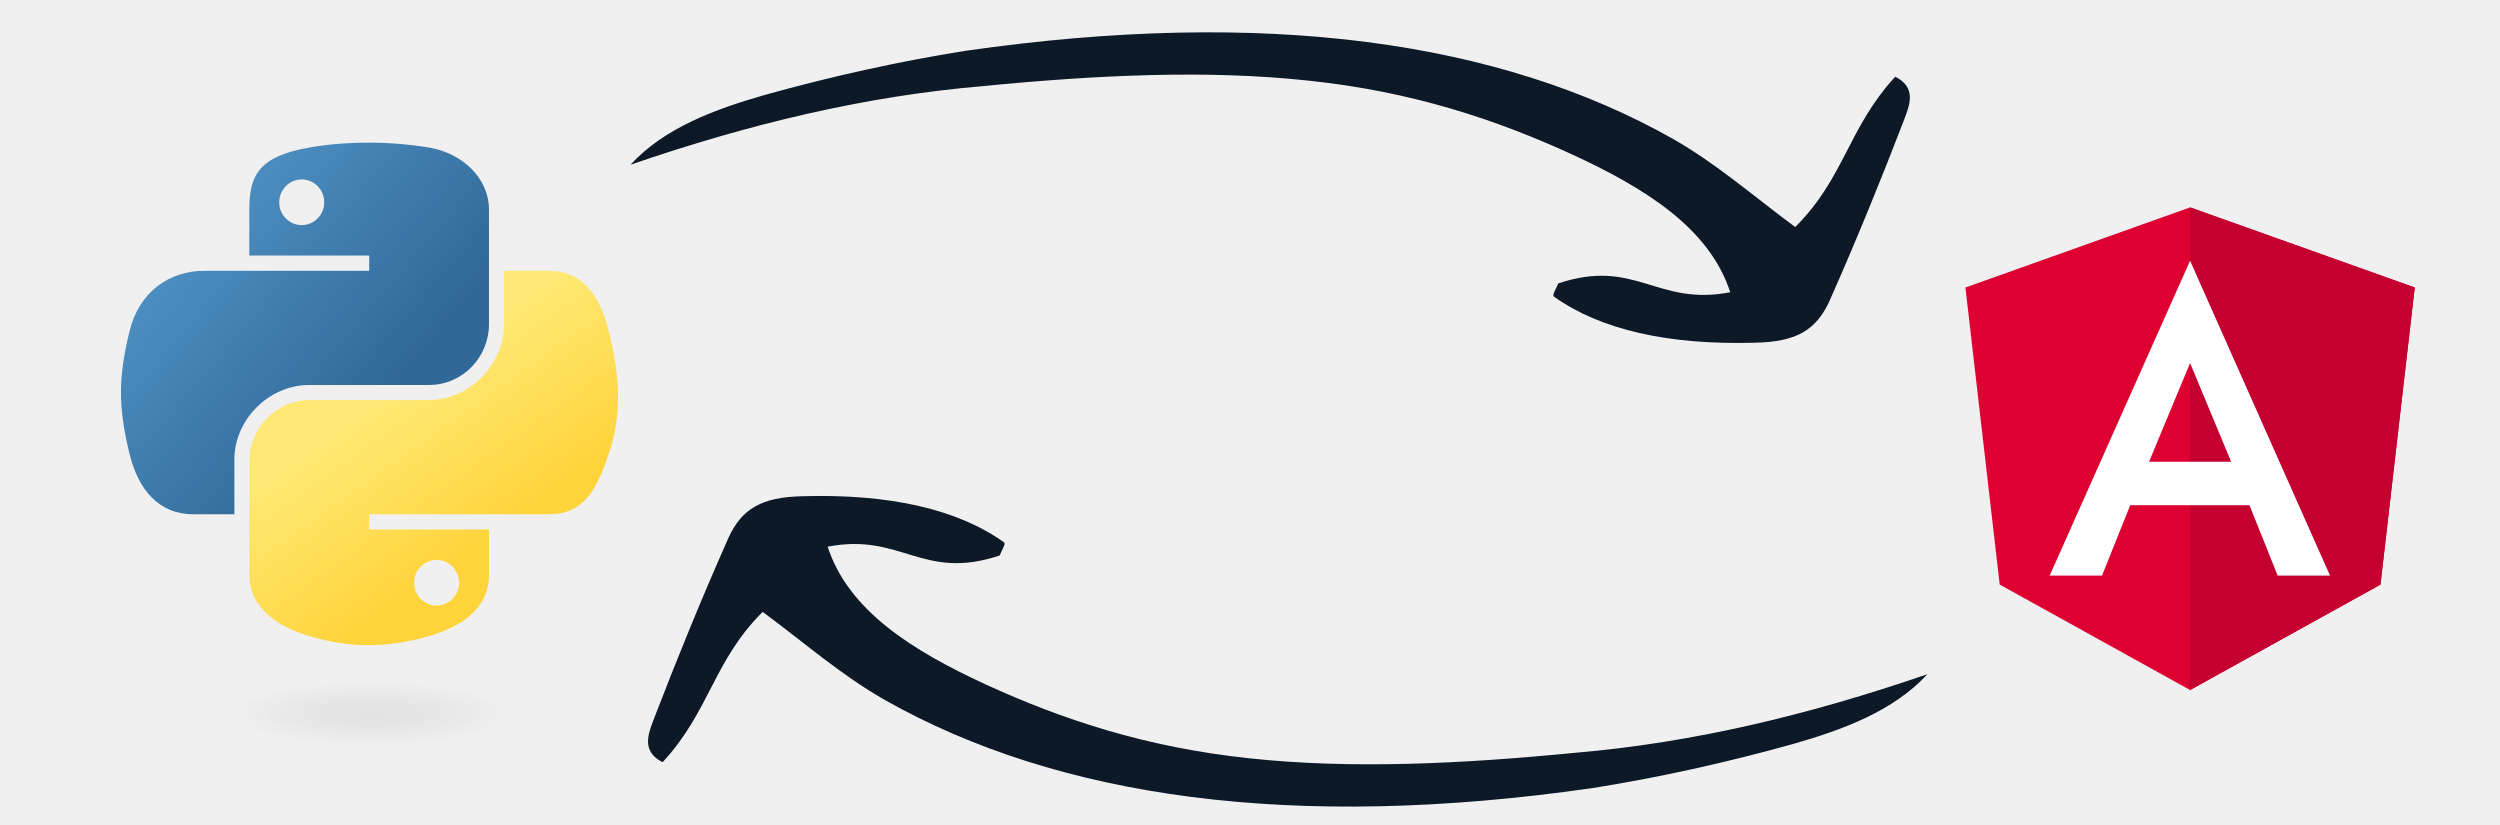
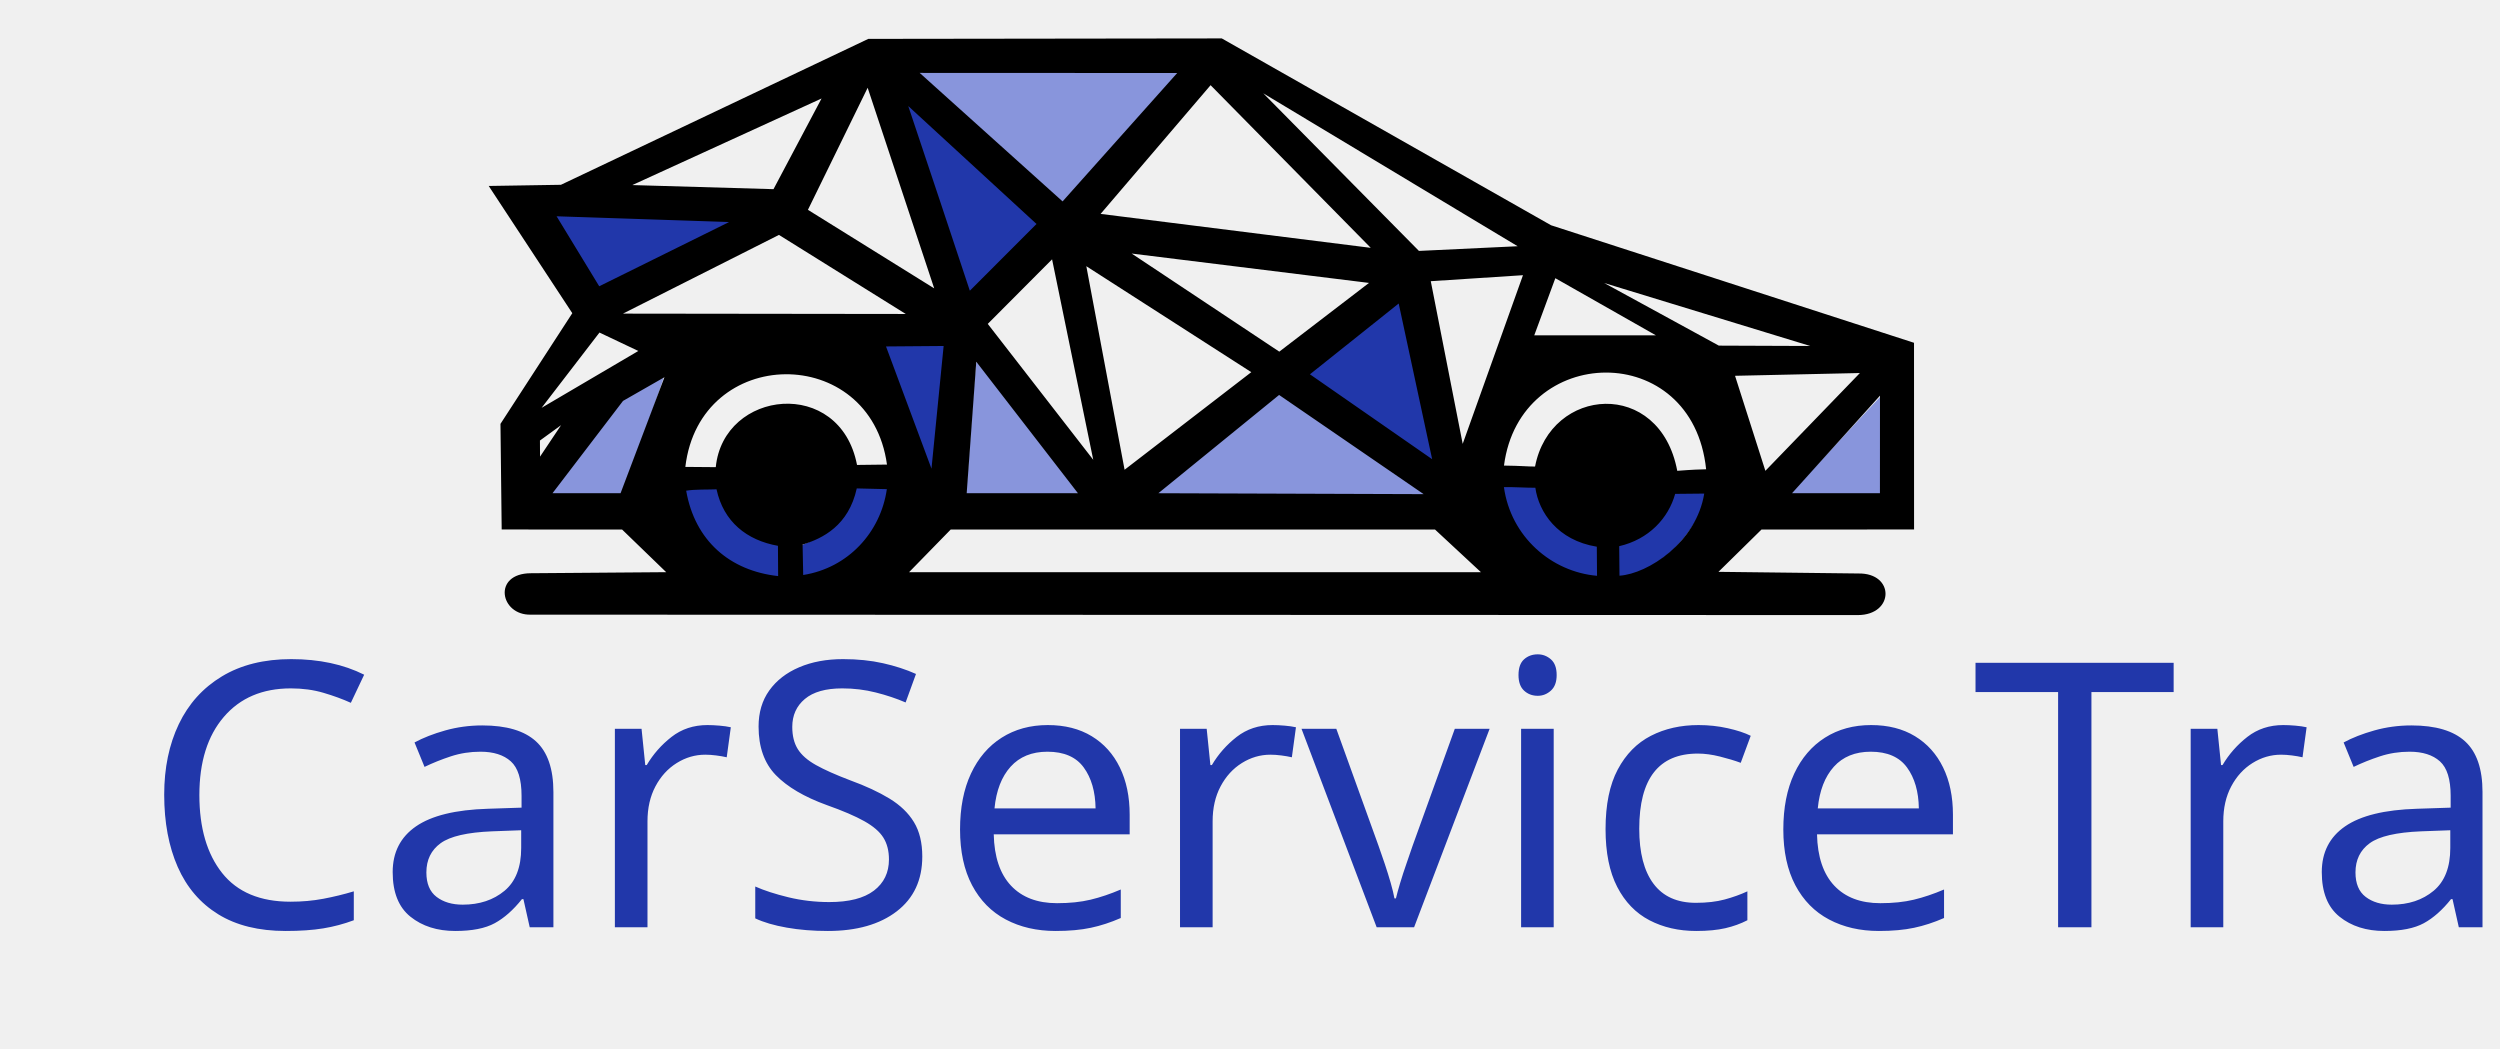
- <svg xmlns="http://www.w3.org/2000/svg" xmlns:xlink="http://www.w3.org/1999/xlink" width="182" height="60" viewBox="0 0 182 60" fill="none" version="1.1" id="svg5">
-   <defs id="defs5">
-     <rect x="113.478" y="35.732" width="65.249" height="48.192" id="rect6" />
-     <rect x="65.574" y="11.387" width="188.516" height="62.462" id="rect5" />
-     <linearGradient id="linearGradient4689">
-       <stop style="stop-color:#5a9fd4;stop-opacity:1;" offset="0" id="stop4691" />
-       <stop style="stop-color:#306998;stop-opacity:1;" offset="1" id="stop4693" />
-     </linearGradient>
-     <linearGradient id="linearGradient4671">
-       <stop style="stop-color:#ffd43b;stop-opacity:1;" offset="0" id="stop4673" />
-       <stop style="stop-color:#ffe873;stop-opacity:1" offset="1" id="stop4675" />
-     </linearGradient>
-     <linearGradient id="linearGradient2795">
-       <stop style="stop-color:#b8b8b8;stop-opacity:0.498;" offset="0" id="stop2797" />
-       <stop style="stop-color:#7f7f7f;stop-opacity:0;" offset="1" id="stop2799" />
-     </linearGradient>
-     <radialGradient xlink:href="#linearGradient2795" id="radialGradient1480-3" gradientUnits="userSpaceOnUse" gradientTransform="matrix(1.7490565e-8,-0.239947,1.054668,3.7915457e-7,-83.7008,142.462)" cx="61.519" cy="132.286" fx="61.519" fy="132.286" r="29.037" />
-     <linearGradient xlink:href="#linearGradient4689" id="linearGradient6" gradientUnits="userSpaceOnUse" gradientTransform="matrix(0.562541,0,0,0.567972,-14.99112,-11.70237)" x1="26.649" y1="20.604" x2="135.665" y2="114.398" />
-     <linearGradient xlink:href="#linearGradient4671" id="linearGradient7" gradientUnits="userSpaceOnUse" gradientTransform="matrix(0.562541,0,0,0.567972,-14.99112,-11.70237)" x1="150.961" y1="192.352" x2="112.031" y2="137.273" />
+ <svg xmlns="http://www.w3.org/2000/svg" width="310mm" height="130mm" viewBox="0 0 310 130" version="1.1" id="svg1" xml:space="preserve">
+   <defs id="defs1">
+     <rect x="69.296" y="403.051" width="1165.838" height="69.882" id="rect15" />
  </defs>
-   <g id="g2-9" transform="matrix(0.1756711,0,0,0.1756711,137.4793,9.82853)">
-     <polygon class="st0" points="46.1,186.3 125,230 203.9,186.3 218.1,63.2 125,30 31.9,63.2 " id="polygon1-9" style="fill:#dd0031" />
-     <polygon class="st1" points="125,52.2 125,52.1 125,153.4 125,230 203.9,186.3 218.1,63.2 125,30 " id="polygon2-6" style="fill:#c3002f" />
-     <path class="st2" d="M 125,52.1 66.8,182.6 v 0 h 21.7 v 0 l 11.7,-29.2 h 49.4 l 11.7,29.2 v 0 H 183 v 0 z m 17,83.3 h -34 l 17,-40.9 z" id="path2-9" style="fill:#ffffff" />
-   </g>
-   <g id="g15-6" transform="matrix(0.3255462,0,0,0.3255462,8.806941,10.38491)">
-     <path style="fill:url(#linearGradient6);fill-opacity:1" d="M 54.919,9.1927389e-4 C 50.335,0.022 45.958,0.413 42.106,1.095 30.76,3.099 28.7,7.295 28.7,15.032 v 10.219 h 26.812 v 3.406 h -26.812 -10.062 c -7.792,0 -14.616,4.684 -16.75,13.594 -2.462,10.213 -2.571,16.586 0,27.25 1.906,7.938 6.458,13.594 14.25,13.594 h 9.219 v -12.25 c 0,-8.85 7.657,-16.656 16.75,-16.656 h 26.781 c 7.455,0 13.406,-6.138 13.406,-13.625 v -25.531 c 0,-7.266 -6.13,-12.725 -13.406,-13.937 C 64.282,0.328 59.502,-0.02 54.919,9.1927389e-4 Z m -14.5,8.219 c 2.77,0 5.031,2.299 5.031,5.125 -2e-6,2.816 -2.262,5.094 -5.031,5.094 -2.779,-1e-6 -5.031,-2.277 -5.031,-5.094 -10e-7,-2.826 2.252,-5.125 5.031,-5.125 z" id="path1948-5" />
-     <path style="fill:url(#linearGradient7);fill-opacity:1" d="m 85.638,28.657 v 11.906 c 0,9.231 -7.826,17 -16.75,17 h -26.781 c -7.336,0 -13.406,6.278 -13.406,13.625 v 25.531 c 0,7.266 6.319,11.54 13.406,13.625 8.487,2.496 16.626,2.947 26.781,0 6.75,-1.954 13.406,-5.888 13.406,-13.625 V 86.501 h -26.781 v -3.406 h 26.781 13.406 c 7.792,0 10.696,-5.435 13.406,-13.594 2.799,-8.399 2.68,-16.476 0,-27.25 -1.926,-7.757 -5.604,-13.594 -13.406,-13.594 z m -15.062,64.656 c 2.779,3e-6 5.031,2.277 5.031,5.094 -2e-6,2.826 -2.252,5.125 -5.031,5.125 -2.77,0 -5.031,-2.299 -5.031,-5.125 2e-6,-2.816 2.262,-5.094 5.031,-5.094 z" id="path1950-9" />
-     <ellipse style="opacity:0.444;fill:url(#radialGradient1480-3);fill-opacity:1;fill-rule:nonzero;stroke:none;stroke-width:15.417;stroke-miterlimit:4;stroke-dasharray:none;stroke-opacity:1" id="path1894-9" cx="55.817" cy="127.701" rx="35.931" ry="6.967" />
-   </g>
-   <g style="fill:none" id="g17" transform="matrix(0.417504,-0.4583831,0.3116317,0.1527709,42.73447,29.50339)">
-     <path d="m 28.753,-28.359 c 5.922,0.046 10.706,5.582 14.83,11.34 5.686,8.091 11.015,16.915 15.684,25.962 C 80.181,51.115 89.115,93.854 87.698,136.201 c -0.388,10.752 -1.914,21.07 -3.098,32.702 8.021,0.768 13.732,-6.059 21.89,-5.95 -0.038,5.12 -2.374,6.519 -4.269,7.771 -7.803,5.081 -15.78,10.017 -23.887,14.588 -3.92,2.139 -6.278,0.686 -8.598,-5.884 -4.942,-13.652 -6.904,-26.879 -5.757,-39.316 0.091,-0.44 0.751,-0.662 1.676,-1.178 6.997,8.67 2.75,19.293 8.291,29.067 5.931,-12.824 6.843,-29.062 6.618,-45.734 C 80.302,104.79 78.857,87.1 74.477,68.765 70.225,50.795 63.73,33.786 56.226,16.708 48.941,-0.444 39.708,-15.1 28.753,-28.359 Z" fill="#0d1927" id="path1-7" />
-   </g>
-   <g style="fill:none" id="g17-5" transform="matrix(-0.417504,0.4583831,-0.3116317,-0.1527709,143.4808,31.56966)">
-     <path d="m 28.753,-28.359 c 5.922,0.046 10.706,5.582 14.83,11.34 5.686,8.091 11.015,16.915 15.684,25.962 C 80.181,51.115 89.115,93.854 87.698,136.201 c -0.388,10.752 -1.914,21.07 -3.098,32.702 8.021,0.768 13.732,-6.059 21.89,-5.95 -0.038,5.12 -2.374,6.519 -4.269,7.771 -7.803,5.081 -15.78,10.017 -23.887,14.588 -3.92,2.139 -6.278,0.686 -8.598,-5.884 -4.942,-13.652 -6.904,-26.879 -5.757,-39.316 0.091,-0.44 0.751,-0.662 1.676,-1.178 6.997,8.67 2.75,19.293 8.291,29.067 5.931,-12.824 6.843,-29.062 6.618,-45.734 C 80.302,104.79 78.857,87.1 74.477,68.765 70.225,50.795 63.73,33.786 56.226,16.708 48.941,-0.444 39.708,-15.1 28.753,-28.359 Z" fill="#0d1927" id="path1-7-2" />
+   <g id="layer3" transform="translate(40.47712,-17.35178)">
+     <path style="fill:#8895dc;fill-opacity:1;stroke:none;stroke-width:1.272;stroke-linecap:round;stroke-linejoin:round;paint-order:fill markers stroke" d="m 82.288,34.441 -9.099,-8.21 8.345,-0.075 c 4.59,-0.041 11.991,-0.041 16.448,0 l 8.103,0.075 -6.046,6.758 c -3.326,3.717 -6.633,7.411 -7.349,8.21 l -1.303,1.453 z" id="path2" />
+     <path style="fill:#2137aa;fill-opacity:1;stroke:none;stroke-width:0.915;stroke-linecap:round;stroke-linejoin:round;stroke-opacity:1;paint-order:fill markers stroke" d="m 79.633,53.607 c -0.351,-0.936 -7.776,-23.526 -7.776,-23.659 0,-0.129 13.422,12.196 15.889,14.591 l 0.655,0.636 -4.328,4.364 c -2.94,2.963 -4.364,4.269 -4.439,4.069 z" id="path3" />
+     <path style="fill:#2137aa;fill-opacity:1;stroke:none;stroke-width:1.376;stroke-linecap:round;stroke-linejoin:round;stroke-opacity:1;paint-order:fill markers stroke" d="m 72.102,68.372 c -1.566,-4.219 -2.908,-7.841 -2.984,-8.05 -0.105,-0.291 0.764,-0.38 3.714,-0.38 h 3.851 l -0.009,0.835 c -0.013,1.311 -1.46,15.001 -1.6,15.14 -0.069,0.069 -1.407,-3.327 -2.972,-7.546 z" id="path4" />
+     <path style="fill:#2137aa;fill-opacity:1;stroke:none;stroke-width:1.451;stroke-linecap:round;stroke-linejoin:round;stroke-opacity:1;paint-order:fill markers stroke" d="m 129.7,69.882 c -4.733,-3.297 -8.616,-6.122 -8.628,-6.276 -0.026,-0.343 12.29,-10.232 12.492,-10.03 0.155,0.155 4.903,22.148 4.802,22.244 -0.033,0.032 -3.933,-2.64 -8.667,-5.938 z" id="path5" />
+     <path style="fill:#2137aa;fill-opacity:1;stroke:none;stroke-width:1.506;stroke-linecap:round;stroke-linejoin:round;stroke-opacity:1;paint-order:fill markers stroke" d="m 159.267,87.436 0.097,-2.092 1.783,-0.699 c 2.282,-0.895 5.169,-3.854 6,-6.15 l 0.588,-1.625 h 2.052 2.052 l -0.448,1.567 c -0.678,2.372 -2.404,5.153 -4.394,7.077 -1.859,1.798 -5.764,4.015 -7.071,4.015 -0.719,0 -0.751,-0.101 -0.659,-2.092 z" id="path7" />
+     <path style="fill:#2137aa;fill-opacity:1;stroke:none;stroke-width:1.356;stroke-linecap:round;stroke-linejoin:round;stroke-opacity:1;paint-order:fill markers stroke" d="m 156.388,89.322 c -4.866,-1.218 -8.999,-5.268 -10.396,-10.187 -0.259,-0.912 -0.471,-1.701 -0.471,-1.755 0,-0.053 0.903,-0.097 2.007,-0.097 l 2.702,0.066 0.34,1.313 c 0.797,3.077 2.739,4.519 6.053,5.598 l 1.605,0.522 v 3.086 c 0,1.06 -0.033,1.917 -0.074,1.903 -0.041,-0.014 -0.836,-0.216 -1.766,-0.449 z" id="path8" />
+     <path style="fill:#2137aa;fill-opacity:1;stroke:none;stroke-width:1.46;stroke-linecap:round;stroke-linejoin:round;stroke-opacity:1;paint-order:fill markers stroke" d="m 58.357,88.135 c -0.411,-2.424 -0.297,-2.866 0.851,-3.303 3.331,-1.267 4.401,-4.437 6.178,-6.626 l 0.014,-1.436 3.268,0.094 h 2.192 l -0.412,1.516 c -1.111,4.084 -4.117,7.723 -7.831,9.481 -1.29,0.61 -2.729,1.197 -3.199,1.303 -0.784,0.177 -0.871,0.092 -1.061,-1.027 z" id="path9" />
+     <path style="fill:#2137aa;fill-opacity:1;stroke:none;stroke-width:1.608;stroke-linecap:round;stroke-linejoin:round;stroke-opacity:1;paint-order:fill markers stroke" d="m 55.4,89.495 c -5.59,-1.505 -9.45,-5.194 -11.283,-10.784 -0.403,-1.228 -0.639,-2.387 -0.526,-2.576 0.113,-0.188 1.116,-0.343 2.228,-0.343 l 2.892,-0.057 -0.035,2.125 c -0.02,1.231 1.476,2.786 2.26,3.664 1.464,1.639 5.009,3.652 6.431,3.652 0.744,2.68e-4 0.79,0.147 0.79,2.527 0,1.39 -0.04,2.518 -0.088,2.507 -0.048,-0.011 -1.25,-0.333 -2.67,-0.715 z" id="path10" />
+     <path style="fill:#8895dc;fill-opacity:1;stroke:none;stroke-width:1.373;stroke-linecap:round;stroke-linejoin:round;stroke-opacity:1;paint-order:fill markers stroke" d="m 27.985,78.012 c 9.359,-12.332 8.827,-11.715 11.31,-13.129 1.281,-0.729 2.486,-1.389 2.678,-1.467 0.192,-0.077 -0.986,3.396 -2.618,7.718 l -2.967,7.858 -4.638,0.084 -4.638,0.084 z" id="path11" />
+     <path style="fill:#8895dc;fill-opacity:1;stroke:none;stroke-width:1.571;stroke-linecap:round;stroke-linejoin:round;stroke-opacity:1;paint-order:fill markers stroke" d="m 181.224,78.85 c 0.686,-0.706 3.45,-3.669 6.143,-6.585 2.693,-2.916 5.267,-5.684 5.72,-6.15 l 0.824,-0.847 v 7.432 7.432 h -6.967 -6.967 z" id="path12" />
+     <path style="fill:#8895dc;fill-opacity:1;stroke:none;stroke-width:1.38;stroke-linecap:round;stroke-linejoin:round;stroke-opacity:1;paint-order:fill markers stroke" d="m 107.767,79.049 -5.728,-0.163 7.859,-6.415 c 4.323,-3.528 8.008,-6.4 8.189,-6.382 0.181,0.018 4.506,2.905 9.61,6.415 l 9.28,6.382 -4.868,0.188 c -5.664,0.218 -16.171,0.208 -24.342,-0.025 z" id="path13" />
+     <path style="fill:#8895dc;fill-opacity:1;stroke:none;stroke-width:1.288;stroke-linecap:round;stroke-linejoin:round;stroke-opacity:1;paint-order:fill markers stroke" d="m 79.333,77.936 c 0.082,-0.431 0.368,-4.121 0.637,-8.199 0.269,-4.078 0.565,-7.496 0.658,-7.596 0.146,-0.156 12.55,15.657 12.812,16.334 0.052,0.135 -3.134,0.245 -7.08,0.245 h -7.176 z" id="path14" />
+     <path style="fill:#2137aa;fill-opacity:1;stroke:none;stroke-width:1.405;stroke-linecap:round;stroke-linejoin:round;stroke-opacity:1;paint-order:fill markers stroke" d="m 30.512,48.464 c -1.553,-2.626 -2.78,-4.819 -2.727,-4.873 0.134,-0.137 18.973,0.481 21.411,0.703 l 1.99,0.181 -8.717,4.381 c -4.795,2.41 -8.811,4.381 -8.925,4.381 -0.114,0 -1.478,-2.148 -3.031,-4.774 z" id="path15" />
+     <path style="fill:#000000;fill-opacity:1" d="m 25.352,88.433 16.778,-0.132 -5.468,-5.288 -14.931,-0.004 -0.15,-13.097 8.907,-13.725 -10.365,-15.776 8.956,-0.145 38.114,-18.093 43.832,-0.058 40.829,23.169 45.007,14.573 0.006,23.151 -18.918,0.006 -5.335,5.245 17.34,0.205 c 4.539,-0.083 4.477,5.144 -0.059,5.158 l -164.528,-0.053 c -3.845,0.119 -4.82,-5.117 -0.015,-5.136 z m 112.116,-5.416 -60.06,-10e-4 -5.159,5.285 h 70.908 z m 20.059,2.127 c -4.87,-0.791 -7.196,-4.285 -7.621,-7.311 -1.093,0.01 -2.608,-0.1 -3.898,-0.079 0.859,6.174 5.904,10.506 11.546,10.998 z M 55.988,85.033 c -3.858,-0.687 -6.747,-2.973 -7.615,-7.005 -1.075,0.047 -2.708,-0.012 -3.765,0.17 1.084,6.213 5.419,9.929 11.404,10.589 z m 9.774,-7.118 c -1.011,4.618 -4.227,6.204 -6.718,6.968 l 0.075,3.769 c 5.554,-0.874 9.605,-5.278 10.372,-10.646 z m 105.086,0.641 -3.605,0.037 c -0.844,3.04 -3.288,5.642 -6.939,6.485 l 0.035,3.661 c 3.561,-0.243 9.537,-4.152 10.509,-10.183 z M 41.916,64.124 l -5.137,2.939 -8.746,11.449 h 8.439 z m 38.665,-1.919 -1.189,16.306 h 13.794 z m 37.55,4.121 -14.973,12.186 32.898,0.113 z m 74.509,0.089 -10.906,12.096 h 10.9 l 0.006,-12.096 z m -46.622,8.669 c 2.144,0.025 2.856,0.12 3.851,0.12 1.909,-9.946 15.47,-10.972 17.634,0.529 0.552,-0.028 1.602,-0.148 3.579,-0.191 -1.67,-16.177 -23.113,-15.646 -25.064,-0.459 z m -101.512,0.163 3.773,0.031 c 0.949,-9.605 15.404,-11.239 17.515,-0.274 l 3.714,-0.045 C 67.436,59.877 46.295,60.081 44.505,75.247 Z m 70.176,-11.747 -20.456,-13.14 4.745,25.241 z m 75.469,0.107 -15.484,0.343 3.763,11.784 z m -113.617,-3.353 -7.146,0.058 5.638,15.156 1.508,-15.214 z m 13.446,-10.745 -7.974,8.005 13.079,16.851 z m 42.981,5.478 -11.006,8.778 15.155,10.528 z m -103.863,15.085 -2.623,1.906 0.012,1.997 z m 119.274,-18.596 -11.433,0.744 3.958,20.172 z m -109.698,9.396 -4.817,-2.284 -7.177,9.335 z m 90.605,-8.439 -29.43,-3.641 18.305,12.164 z m 29.156,0.008 14.222,7.768 11.329,0.045 z m -6.051,-0.592 -2.613,7.083 h 15.083 z m -96.27,-5.369 -19.346,9.761 35.069,0.044 z m 31.937,-1.355 -15.905,-14.623 3.955,11.827 3.672,11.046 h 0.018 0.018 z m -20.939,-16.89 -7.406,15.135 15.658,9.74 z m -17.185,16.651 -21.386,-0.715 5.285,8.678 z M 109.636,27.915 95.997,43.875 l 33.5,4.209 z m 38.071,19.97 -31.54,-18.964 19.303,19.544 z M 105.496,26.405 73.561,26.391 91.283,42.326 Z m -44.1,3.158 -23.469,10.738 17.51,0.507 z" id="path1" />
+     <text xml:space="preserve" transform="matrix(0.2391777,0,0,0.2391777,-40.50804,20.71872)" id="text15" style="font-style:normal;font-variant:normal;font-weight:normal;font-stretch:normal;font-size:192px;line-height:0;font-family:'Agency FB';-inkscape-font-specification:'Agency FB';white-space:pre;shape-inside:url(#rect15);shape-padding:4.243;display:inline;fill:#2137aa;fill-opacity:1;stroke:none;stroke-width:4.517;stroke-linecap:round;stroke-linejoin:round;stroke-opacity:1;paint-order:fill markers stroke">
+       <tspan x="73.539" y="466.66" id="tspan1">CarServiceTracker</tspan>
+     </text>
  </g>
</svg>
